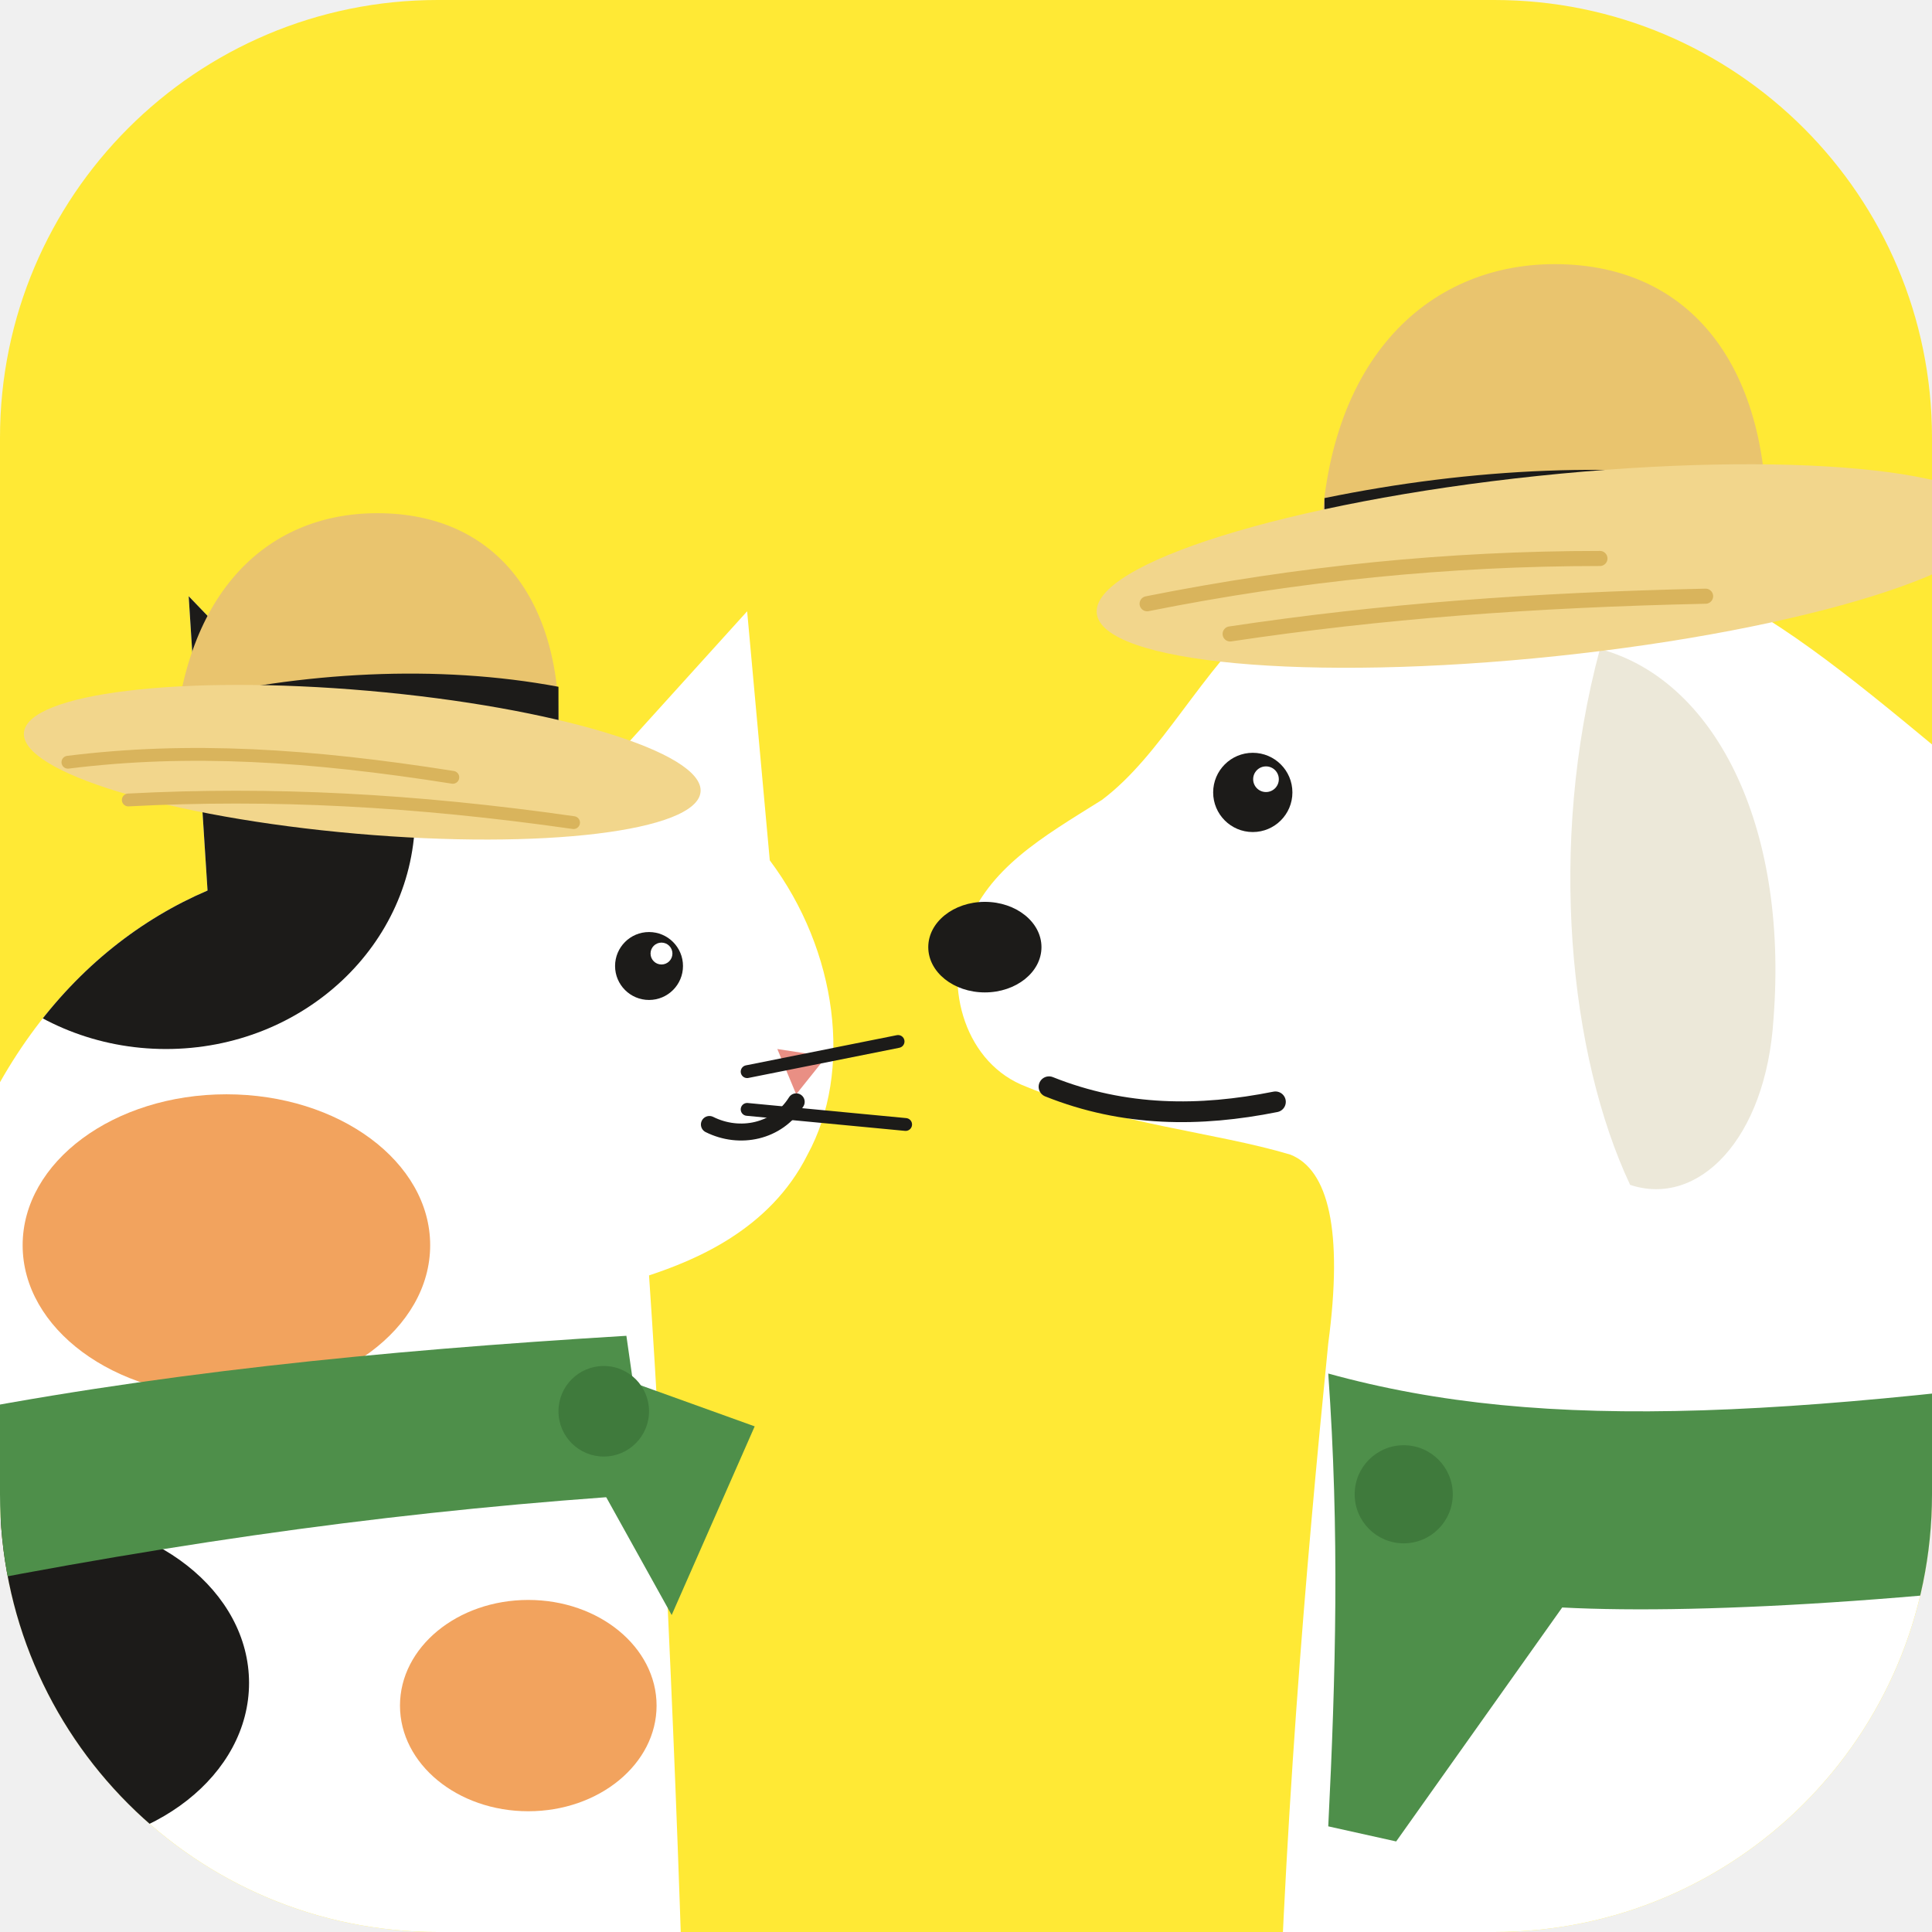
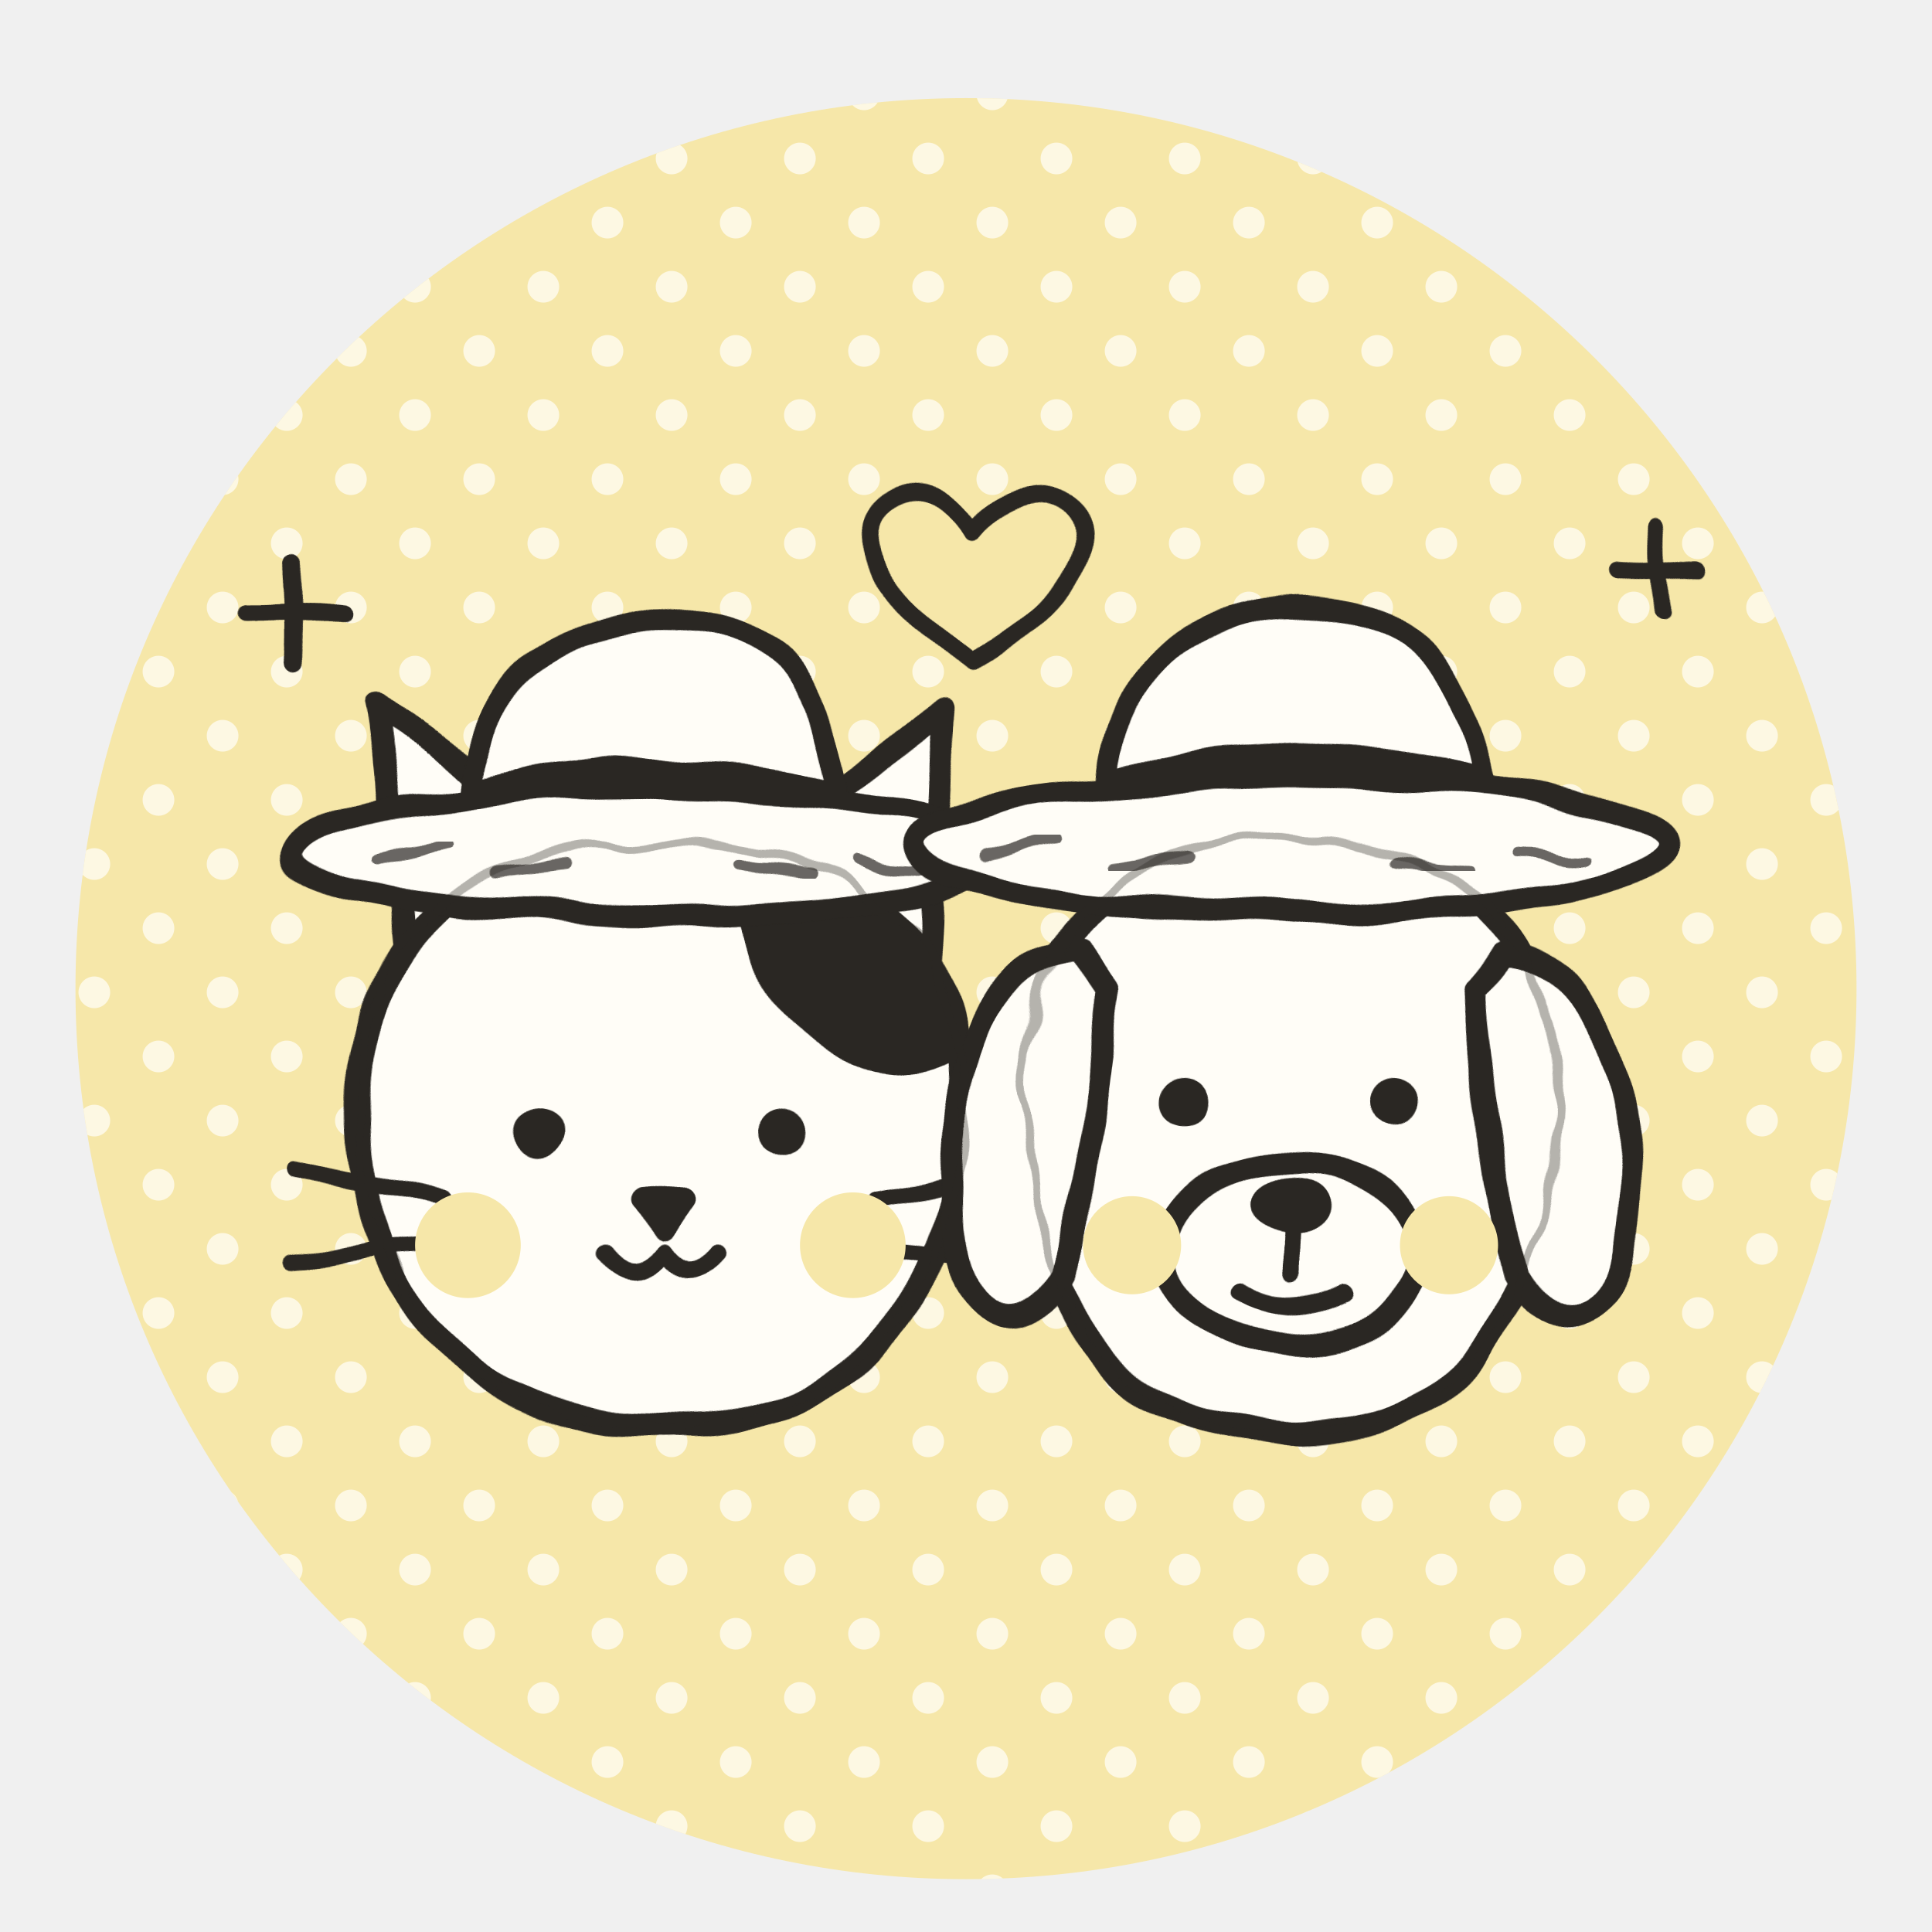
<svg xmlns="http://www.w3.org/2000/svg" viewBox="0 0 512 512">
  <defs>
-     <clipPath id="t4">
-       <rect width="512" height="512" rx="116" />
-     </clipPath>
-     <clipPath id="g4">
-       <path d="M-20 600 L-20 380 C-10 320 20 285 55 270 L50 192 L100 244 C120 236 142 234 160 238 L198 196 L204 262 C222 286 226 318 214 340 C204 360 184 368 172 372 C176 430 180 520 182 600 Z" />
+     <filter id="lapiz" x="-10%" y="-10%" width="120%" height="120%">
+       <feTurbulence type="fractalNoise" baseFrequency="0.032" numOctaves="2" seed="4" result="n" />
+       <feDisplacementMap in="SourceGraphic" in2="n" scale="5.5" xChannelSelector="R" yChannelSelector="G" />
+     </filter>
+     <filter id="lapiz2" x="-10%" y="-10%" width="120%" height="120%">
+       <feTurbulence type="fractalNoise" baseFrequency="0.05" numOctaves="2" seed="11" result="n" />
+       <feDisplacementMap in="SourceGraphic" in2="n" scale="7" xChannelSelector="G" yChannelSelector="R" />
+     </filter>
+     <pattern id="lunares" width="34" height="34" patternUnits="userSpaceOnUse">
+       <circle cx="8" cy="8" r="4.2" fill="#FFFDF7" />
+       <circle cx="25" cy="25" r="4.2" fill="#FFFDF7" />
+     </pattern>
+     <clipPath id="caraGata">
+       <path d="M95 300 C92 250 120 224 175 224 C230 224 258 250 255 300 C252 350 220 378 175 378 C130 378 98 350 95 300 Z" />
    </clipPath>
  </defs>
-   <g clip-path="url(#t4)">
-     <rect width="512" height="512" fill="#FFE935" />
-     <g transform="translate(0 -34)">
-       <path fill="#FFFFFF" d="M600 600 L600 300 C515 240 485 200 440 184 C400 170 360 176 336 196 C318 212 308 234 292 246 C276 256 262 264 256 280 C250 296 256 316 272 322 C296 332 322 334 342 340 C352 344 356 360 352 390 C346 450 340 520 338 600 Z" />
-       <path fill="#ECE8D9" d="M424 206 C454 214 474 252 470 304 C468 336 450 354 432 348 C416 314 410 258 424 206 Z" />
-       <ellipse cx="261" cy="285" rx="15" ry="12" fill="#1C1B19" />
-       <circle cx="332" cy="244" r="10.5" fill="#1C1B19" />
-       <circle cx="335.5" cy="240.5" r="3.4" fill="#FFFFFF" />
-       <path d="M278 322 C298 330 318 330 338 326" fill="none" stroke="#1C1B19" stroke-width="5.5" stroke-linecap="round" />
-       <path fill="#4E8F4A" d="M352 398 C410 414 476 410 600 392 L600 446 C520 458 452 462 414 460 L370 522 L352 518 C354 478 355 440 352 398 Z" />
-       <circle cx="372" cy="430" r="13" fill="#3F7A3C" />
-       <path fill="#E9C46E" d="M350 182 C350 130 378 104 412 104 C450 104 470 134 468 178 Z" />
-       <path fill="#1C1B19" d="M351 166 C390 158 430 156 468 162 L468 178 C430 172 390 174 351 184 Z" />
-       <ellipse cx="410" cy="184" rx="120" ry="24" transform="rotate(-6 410 184)" fill="#F2D68C" />
-       <path d="M304 194 C344 186 384 182 424 182 M326 202 C366 196 406 193 452 192" fill="none" stroke="#D9B45C" stroke-width="4" stroke-linecap="round" />
-       <path fill="#FFFFFF" d="M-20 600 L-20 380 C-10 320 20 285 55 270 L50 192 L100 244 C120 236 142 234 160 238 L198 196 L204 262 C222 286 226 318 214 340 C204 360 184 368 172 372 C176 430 180 520 182 600 Z" />
-       <g clip-path="url(#g4)">
-         <ellipse cx="44" cy="250" rx="66" ry="62" fill="#1C1B19" />
-         <ellipse cx="60" cy="364" rx="54" ry="40" fill="#F2A35E" />
-         <ellipse cx="10" cy="480" rx="56" ry="44" fill="#1C1B19" />
-         <ellipse cx="140" cy="486" rx="34" ry="28" fill="#F2A35E" />
+   <circle cx="256" cy="262" r="236" fill="#F6E7A9" />
+   <circle cx="256" cy="262" r="236" fill="url(#lunares)" opacity=".75" />
+   <g stroke="#2A2723" stroke-linecap="round" stroke-linejoin="round" fill="none">
+     <g filter="url(#lapiz)" stroke-width="6">
+       <path d="M108 268 L100 186 L156 228" fill="#FFFDF7" />
+       <path d="M196 228 L250 188 L246 270" fill="#FFFDF7" />
+       <path d="M95 300 C92 250 120 224 175 224 C230 224 258 250 255 300 C252 350 220 378 175 378 C130 378 98 350 95 300 Z" fill="#FFFDF7" />
+       <g clip-path="url(#caraGata)">
+         <path d="M196 222 C230 220 262 240 260 276 C250 288 226 286 210 272 C198 262 192 244 196 222 Z" fill="#2A2723" stroke="none" />
      </g>
-       <circle cx="172" cy="290" r="9" fill="#1C1B19" />
-       <circle cx="175.3" cy="286.7" r="2.9" fill="#FFFFFF" />
-       <path d="M206 312 L219 314 L211 324 Z" fill="#E98F84" />
-       <path d="M211 326 C206 334 196 336 188 332" fill="none" stroke="#1C1B19" stroke-width="4.5" stroke-linecap="round" />
-       <path d="M198 318 L238 310 M198 328 L240 332" fill="none" stroke="#1C1B19" stroke-width="3.4" stroke-linecap="round" />
-       <path fill="#4E8F4A" d="M-20 410 C40 398 100 392 166 388 C168 402 170 416 172 430 C110 434 50 442 -20 456 Z" />
-       <path fill="#4E8F4A" d="M150 394 L200 412 L178 462 L158 426 Z" />
-       <circle cx="160" cy="408" r="12" fill="#3F7A3C" />
-       <path fill="#E9C46E" d="M46 234 C48 192 70 170 100 170 C132 170 150 194 148 232 Z" />
-       <path fill="#1C1B19" d="M47 220 C80 212 116 210 148 216 L148 232 C116 226 80 228 47 236 Z" />
-       <ellipse cx="96" cy="236" rx="90" ry="19" transform="rotate(5 96 236)" fill="#F2D68C" />
-       <path d="M18 236 C50 232 82 234 120 240 M34 246 C72 244 110 246 152 252" fill="none" stroke="#D9B45C" stroke-width="3.4" stroke-linecap="round" />
+       <circle cx="143" cy="300" r="6.5" fill="#2A2723" stroke="none" />
+       <circle cx="207" cy="300" r="6.5" fill="#2A2723" stroke="none" />
+       <path d="M169 318 L181 318 L175 326 Z" fill="#2A2723" />
+       <path d="M160 332 Q167 341 175 332 Q183 341 190 332" stroke-width="4.5" />
+       <path d="M118 318 L78 310 M118 330 L76 334 M232 318 L272 310 M232 330 L274 334" stroke-width="4" />
+     </g>
+     <circle cx="124" cy="330" r="14" fill="#F6E7A9" stroke="none" />
+     <circle cx="226" cy="330" r="14" fill="#F6E7A9" stroke="none" />
+     <g filter="url(#lapiz)" stroke-width="5.5">
+       <path d="M124 222 C124 182 146 164 174 164 C204 164 222 182 222 222" fill="#FFFDF7" />
+       <ellipse cx="172" cy="226" rx="94" ry="17" fill="#FFFDF7" />
+       <path d="M126 210 C156 202 192 202 220 210" stroke-width="7" />
+     </g>
+     <path d="M100 228 L118 224 M132 232 L150 230 M196 230 L214 232 M226 228 L244 230" stroke-width="3" filter="url(#lapiz2)" opacity=".7" />
+     <g filter="url(#lapiz)" stroke-width="6">
+       <path d="M272 300 C268 248 298 222 342 222 C386 222 416 248 412 300 C409 352 382 380 342 380 C302 380 275 352 272 300 Z" fill="#FFFDF7" />
+       <path d="M286 252 C260 254 248 292 254 332 C258 354 274 354 282 338 C288 312 292 282 294 262 Z" fill="#FFFDF7" />
+       <path d="M398 252 C424 254 436 292 430 332 C426 354 410 354 402 338 C396 312 392 282 390 262 Z" fill="#FFFDF7" />
+       <ellipse cx="342" cy="332" rx="34" ry="24" fill="#FFFDF7" />
+       <ellipse cx="342" cy="320" rx="11" ry="8" fill="#2A2723" stroke="none" />
+       <path d="M342 328 L342 338 M328 342 Q342 350 356 342" stroke-width="4.5" />
+       <circle cx="314" cy="292" r="6.5" fill="#2A2723" stroke="none" />
+       <circle cx="370" cy="292" r="6.5" fill="#2A2723" stroke="none" />
+     </g>
+     <circle cx="300" cy="330" r="13" fill="#F6E7A9" stroke="none" />
+     <circle cx="384" cy="330" r="13" fill="#F6E7A9" stroke="none" />
+     <g filter="url(#lapiz)" stroke-width="5.5">
+       <path d="M292 220 C292 178 316 160 344 160 C374 160 394 178 394 220" fill="#FFFDF7" />
+       <ellipse cx="342" cy="224" rx="100" ry="18" fill="#FFFDF7" />
+       <path d="M294 207 C326 199 362 199 392 207" stroke-width="7" />
+     </g>
+     <path d="M262 226 L280 222 M296 230 L314 228 M370 228 L388 230 M402 226 L420 228" stroke-width="3" filter="url(#lapiz2)" opacity=".7" />
+     <g filter="url(#lapiz2)" stroke-width="2.2" opacity=".35">
+       <path d="M95 300 C92 250 120 224 175 224 C230 224 258 250 255 300 C252 350 220 378 175 378 C130 378 98 350 95 300 Z" />
+       <path d="M272 300 C268 248 298 222 342 222 C386 222 416 248 412 300 C409 352 382 380 342 380 C302 380 275 352 272 300 Z" />
+     </g>
+     <g filter="url(#lapiz)" stroke-width="4.5">
+       <path d="M258 140 C246 122 222 132 232 152 C238 164 258 176 258 176 C258 176 278 164 284 152 C294 132 270 122 258 140 Z" fill="#F6E7A9" />
+       <path d="M78 150 L78 176 M65 163 L91 163 M440 140 L440 162 M429 151 L451 151" />
    </g>
  </g>
</svg>
